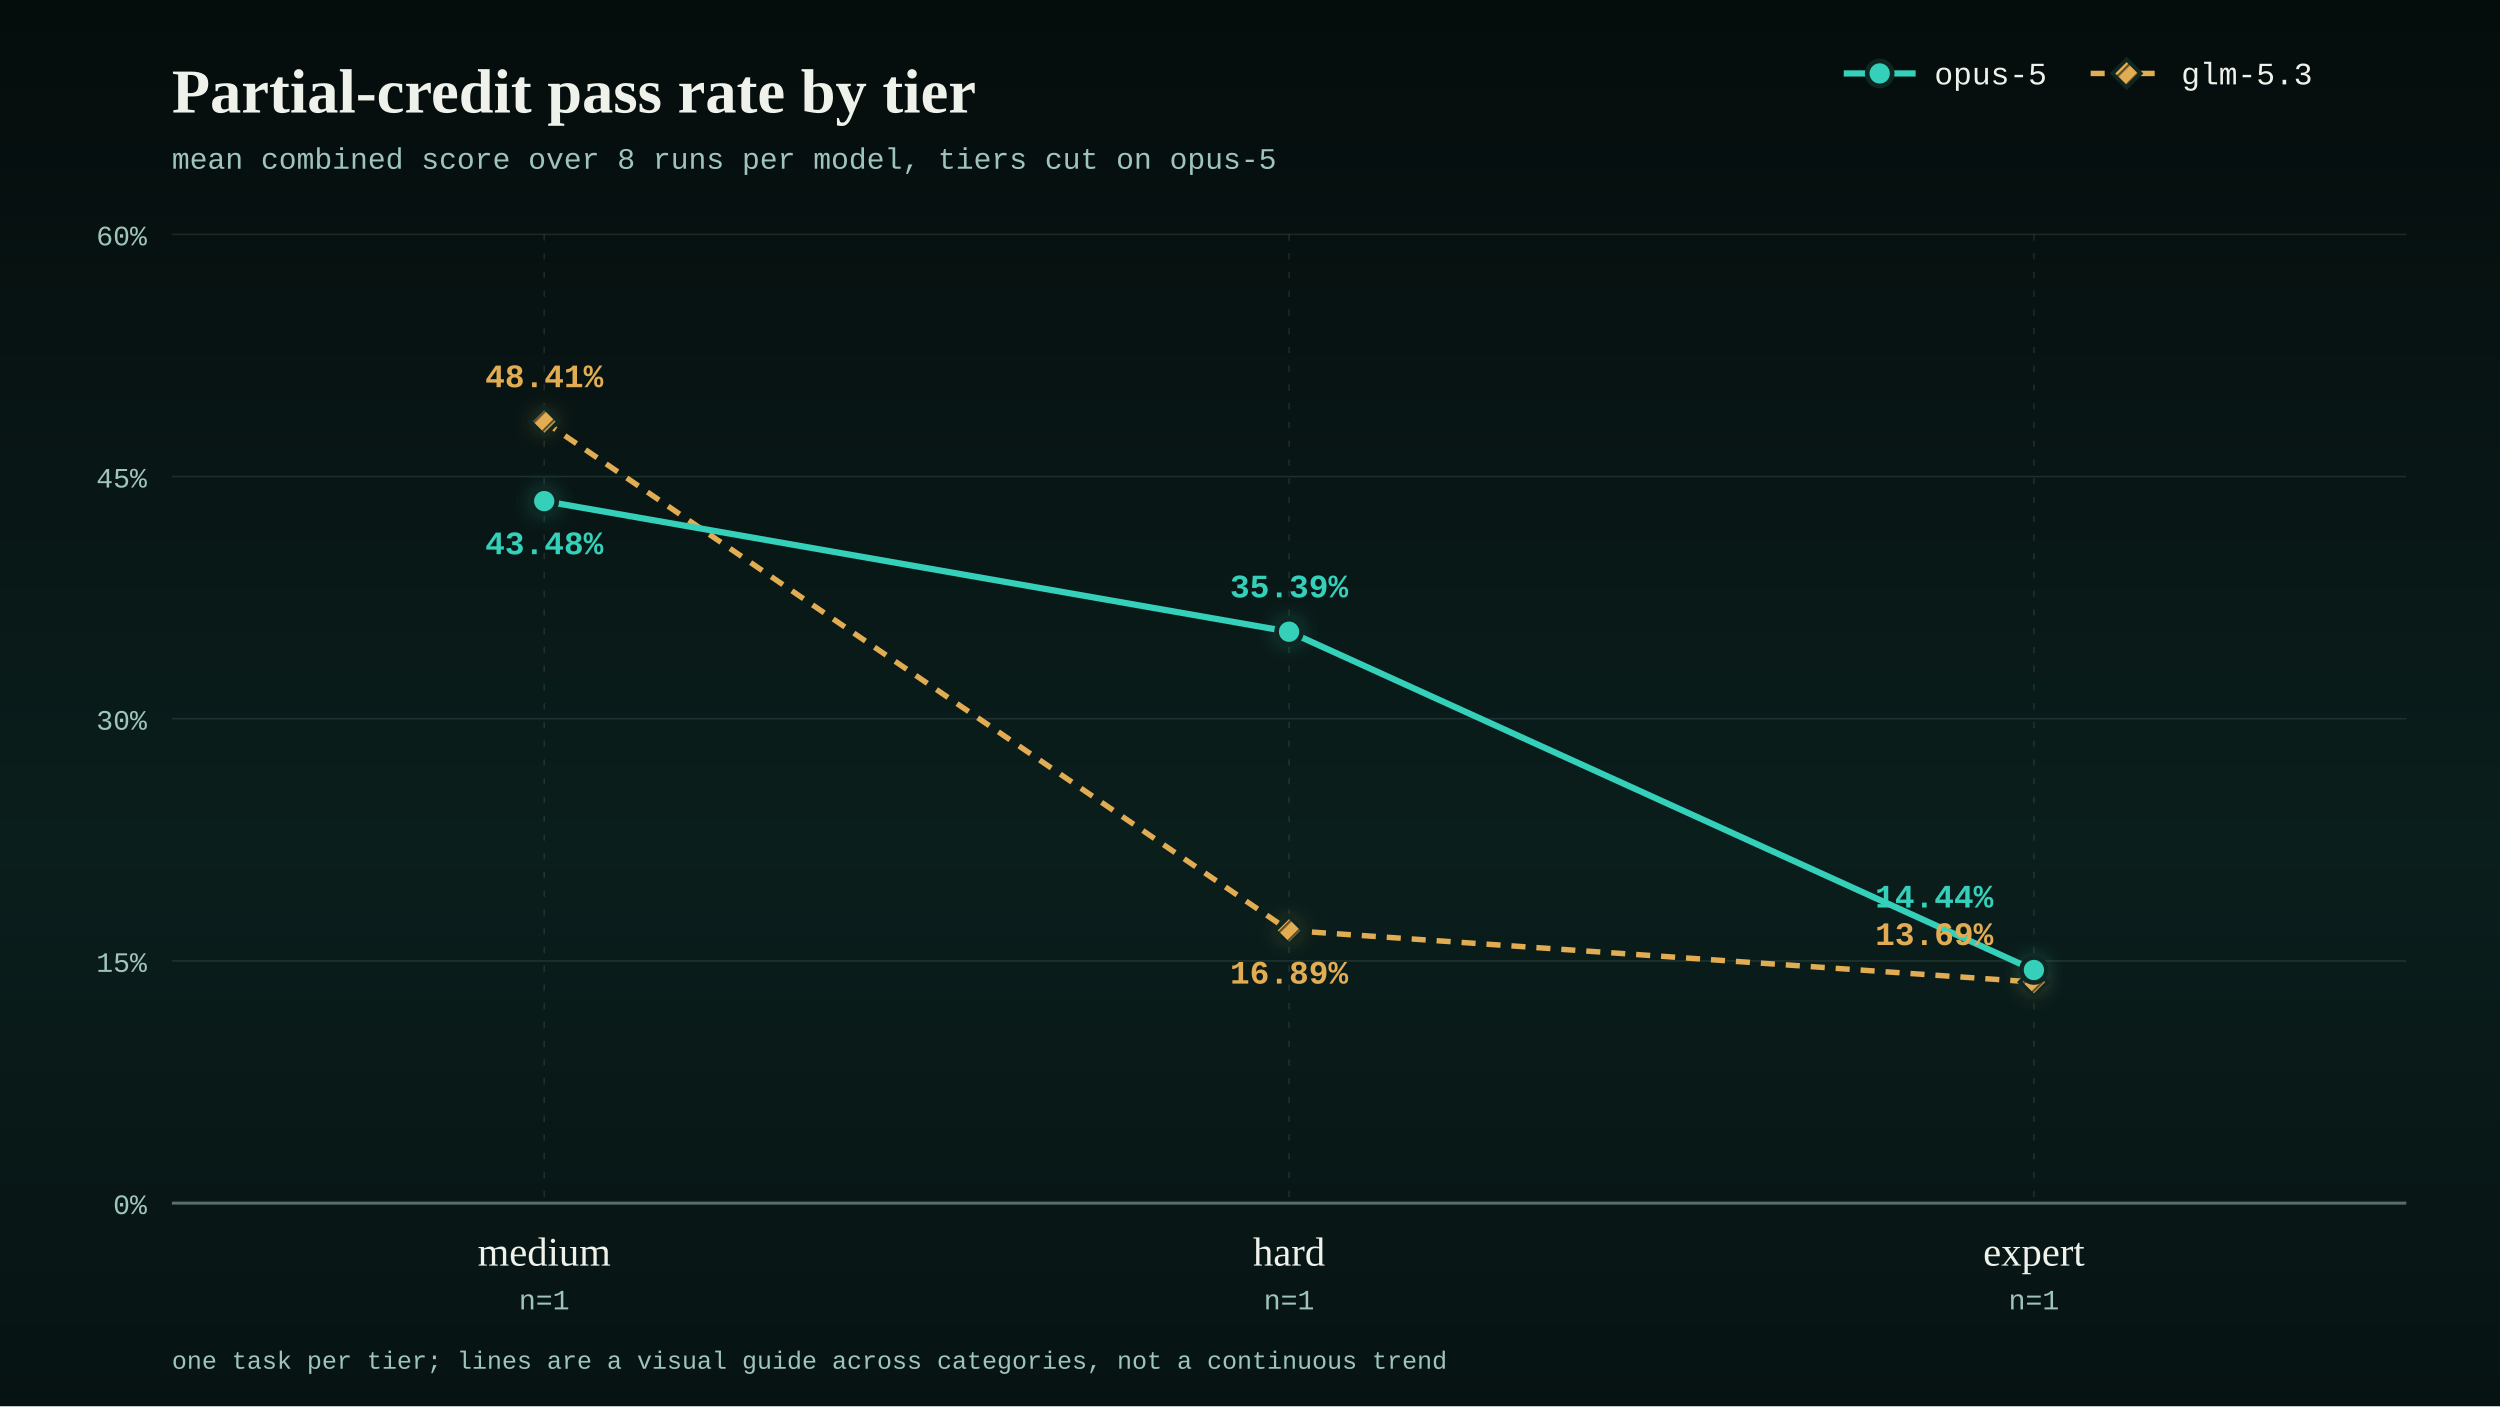
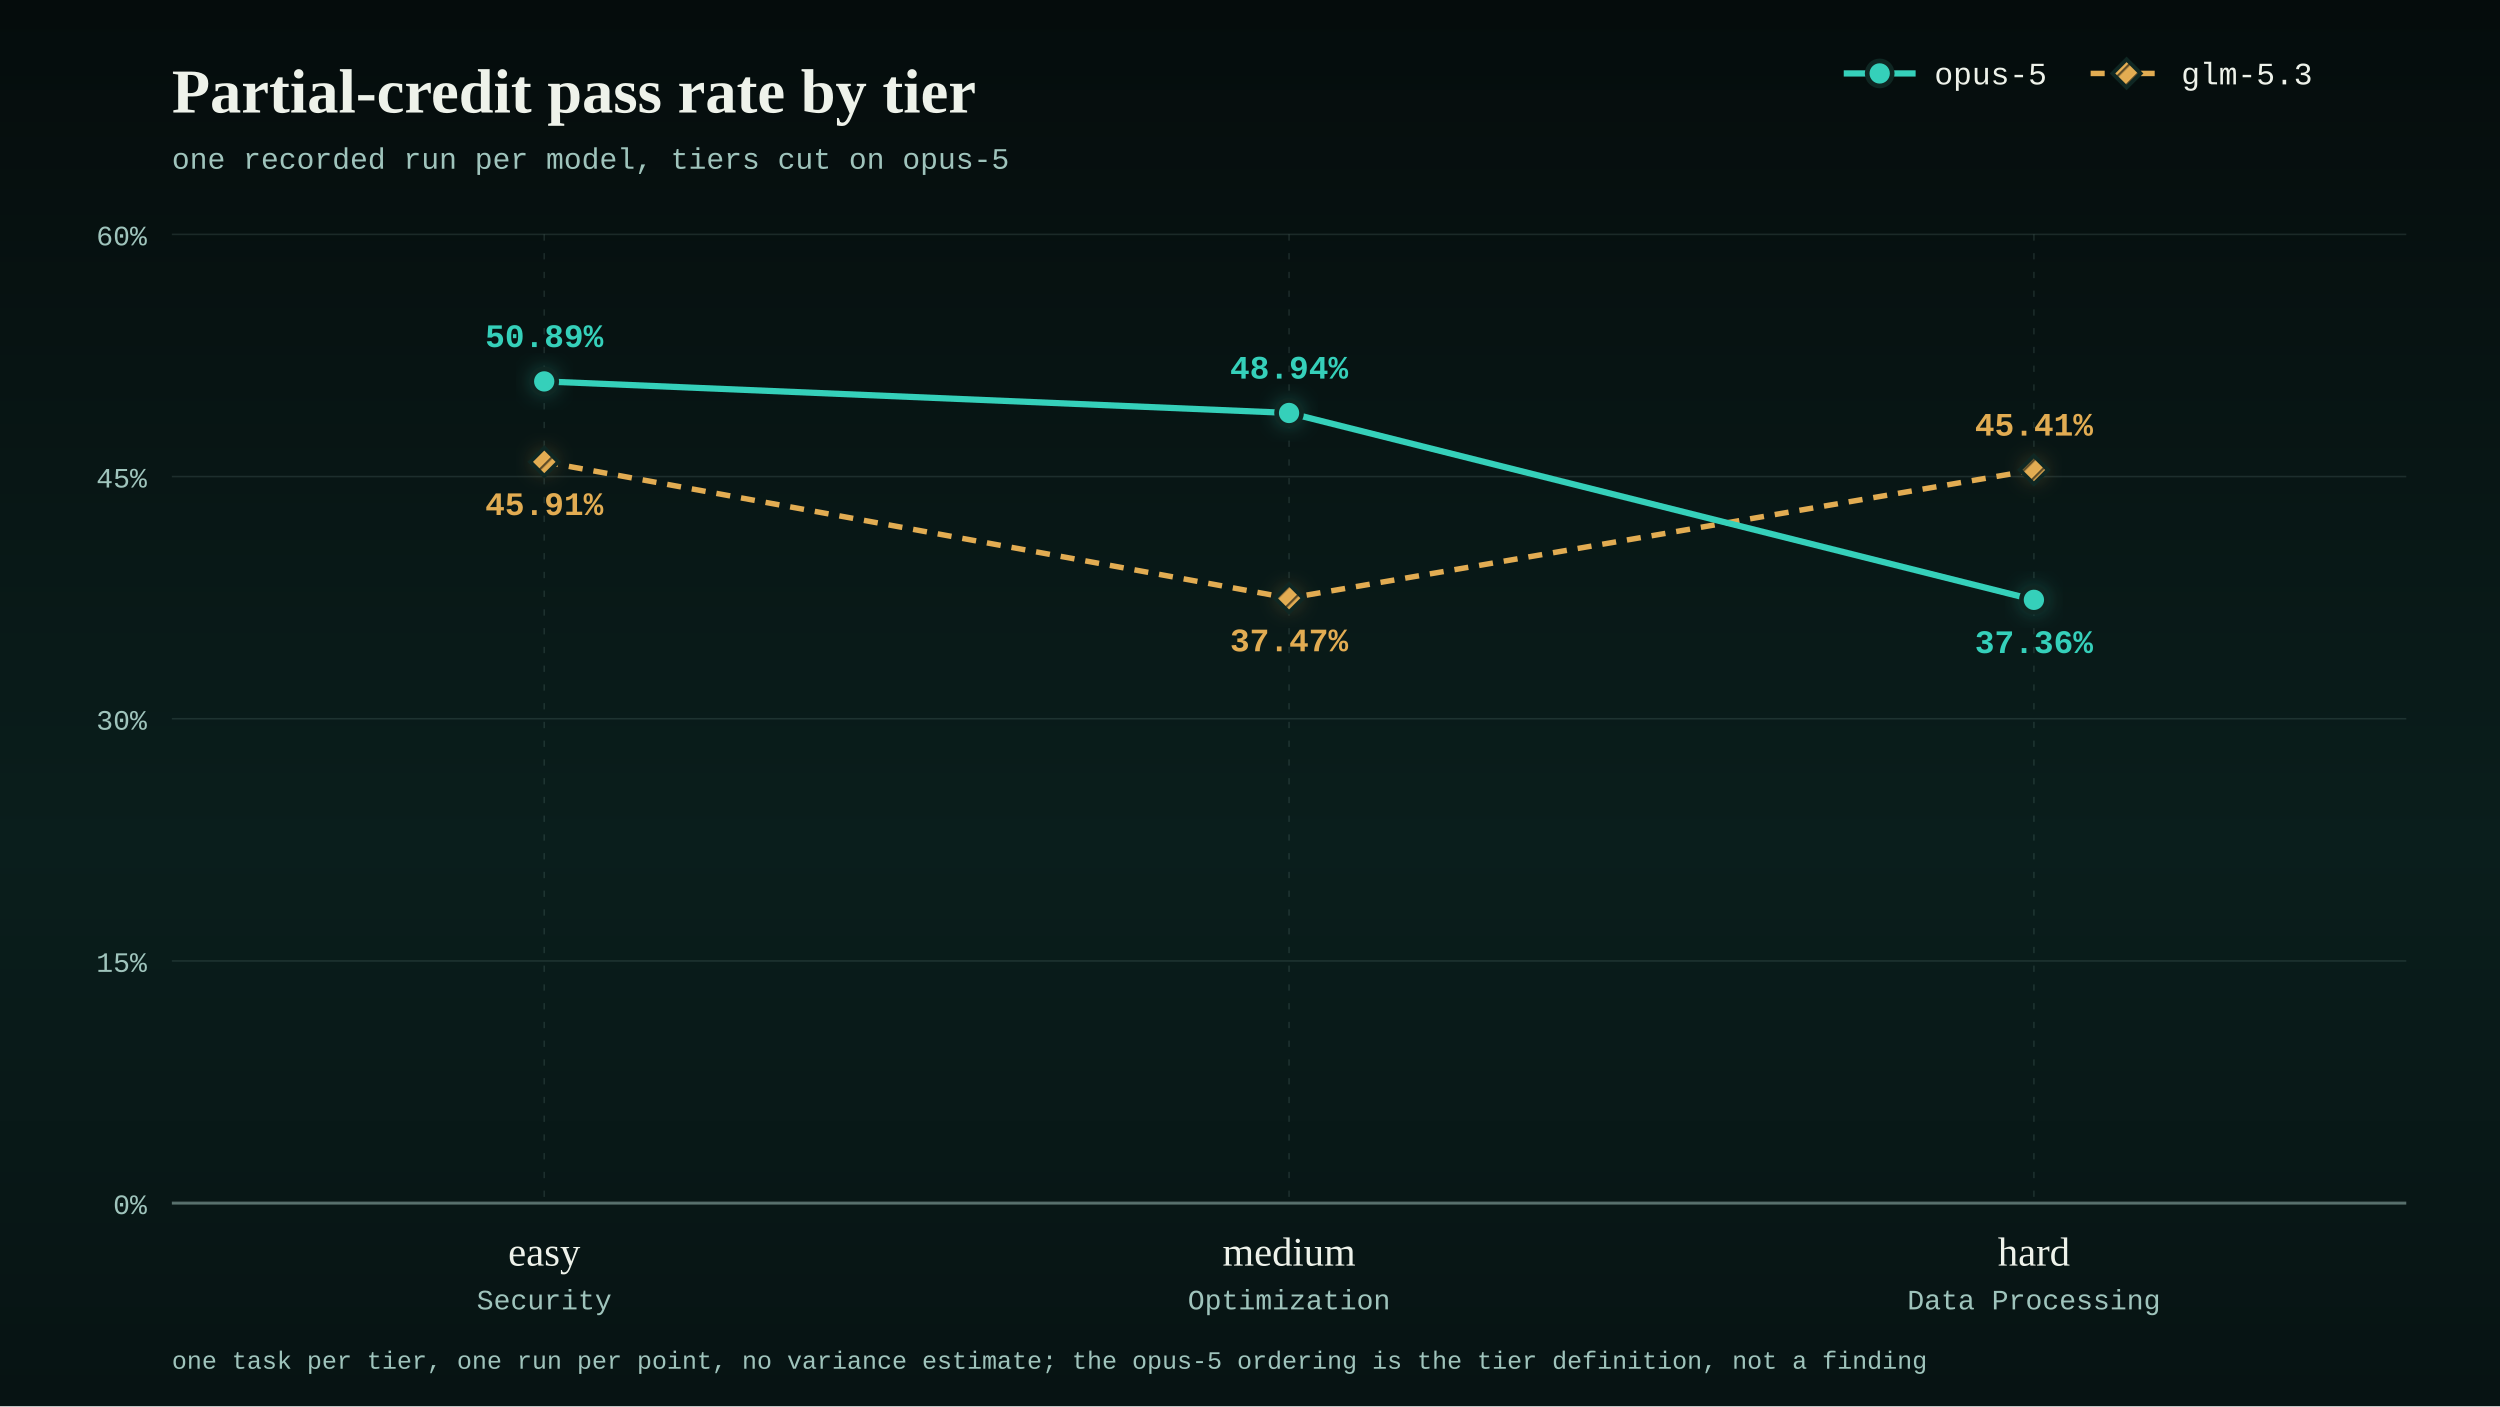
- <svg xmlns="http://www.w3.org/2000/svg" viewBox="0 0 1600 900" width="1600" height="900" role="img" aria-label="Partial-credit pass rate by tier. mean combined score over 8 runs per model, tiers cut on opus-5">
+ <svg xmlns="http://www.w3.org/2000/svg" viewBox="0 0 1600 900" width="1600" height="900" role="img" aria-label="Partial-credit pass rate by tier. one recorded run per model, tiers cut on opus-5">
  <defs>
    <linearGradient id="bg" x1="0" y1="0" x2="0" y2="1">
      <stop offset="0%" stop-color="#050c0c" />
      <stop offset="60%" stop-color="#0a1e1c" />
      <stop offset="100%" stop-color="#071313" />
    </linearGradient>
    <pattern id="hatch" width="8" height="8" patternUnits="userSpaceOnUse" patternTransform="rotate(45)">
      <rect width="8" height="8" fill="#e2ac52" />
      <line x1="0" y1="0" x2="0" y2="8" stroke="rgba(5,12,12,0.55)" stroke-width="3" />
    </pattern>
    <filter id="glow" x="-50%" y="-50%" width="200%" height="200%">
      <feGaussianBlur stdDeviation="6" />
    </filter>
  </defs>
  <rect width="1600" height="900" fill="url(#bg)" />
  <text x="110" y="72" font-family="Georgia, 'Iowan Old Style', 'Times New Roman', ui-serif, serif" font-size="40" font-weight="bold" fill="#eef2ea">Partial-credit pass rate by tier</text>
-   <text x="110" y="108" font-family="'JetBrains Mono','SF Mono','Berkeley Mono',ui-monospace,'Courier New',monospace" font-size="19" fill="#9fc4bc">mean combined score over 8 runs per model, tiers cut on opus-5</text>
+   <text x="110" y="108" font-family="'JetBrains Mono','SF Mono','Berkeley Mono',ui-monospace,'Courier New',monospace" font-size="19" fill="#9fc4bc">one recorded run per model, tiers cut on opus-5</text>
  <line x1="1180" y1="47" x2="1226" y2="47" stroke="#35d0ba" stroke-width="4" />
  <circle cx="1203" cy="47" r="8" fill="#35d0ba" stroke="#0f2723" stroke-width="3" />
  <text x="1238" y="54" font-family="'JetBrains Mono','SF Mono','Berkeley Mono',ui-monospace,'Courier New',monospace" font-size="20" fill="#eef2ea">opus-5</text>
  <line x1="1338" y1="47" x2="1384" y2="47" stroke="#e2ac52" stroke-width="3.5" stroke-dasharray="9 7" />
  <polygon points="1361,38 1370,47 1361,56 1352,47" fill="url(#hatch)" stroke="#0f2723" stroke-width="2.5" />
  <text x="1396" y="54" font-family="'JetBrains Mono','SF Mono','Berkeley Mono',ui-monospace,'Courier New',monospace" font-size="20" fill="#eef2ea">glm-5.3</text>
  <line x1="110" y1="770.0" x2="1540" y2="770.0" stroke="rgba(190,225,218,0.12)" stroke-width="1" />
  <text x="94" y="777.0" text-anchor="end" font-family="'JetBrains Mono','SF Mono','Berkeley Mono',ui-monospace,'Courier New',monospace" font-size="18" fill="#9fc4bc">0%</text>
  <line x1="110" y1="615.0" x2="1540" y2="615.0" stroke="rgba(190,225,218,0.12)" stroke-width="1" />
  <text x="94" y="622.0" text-anchor="end" font-family="'JetBrains Mono','SF Mono','Berkeley Mono',ui-monospace,'Courier New',monospace" font-size="18" fill="#9fc4bc">15%</text>
  <line x1="110" y1="460.0" x2="1540" y2="460.0" stroke="rgba(190,225,218,0.12)" stroke-width="1" />
  <text x="94" y="467.0" text-anchor="end" font-family="'JetBrains Mono','SF Mono','Berkeley Mono',ui-monospace,'Courier New',monospace" font-size="18" fill="#9fc4bc">30%</text>
  <line x1="110" y1="305.0" x2="1540" y2="305.0" stroke="rgba(190,225,218,0.12)" stroke-width="1" />
  <text x="94" y="312.0" text-anchor="end" font-family="'JetBrains Mono','SF Mono','Berkeley Mono',ui-monospace,'Courier New',monospace" font-size="18" fill="#9fc4bc">45%</text>
  <line x1="110" y1="150.0" x2="1540" y2="150.0" stroke="rgba(190,225,218,0.12)" stroke-width="1" />
  <text x="94" y="157.0" text-anchor="end" font-family="'JetBrains Mono','SF Mono','Berkeley Mono',ui-monospace,'Courier New',monospace" font-size="18" fill="#9fc4bc">60%</text>
  <line x1="110" y1="770.0" x2="1540" y2="770.0" stroke="rgba(190,225,218,0.38)" stroke-width="2" />
  <line x1="348.3" y1="150" x2="348.3" y2="770" stroke="rgba(190,225,218,0.12)" stroke-width="1" stroke-dasharray="4 8" />
  <line x1="825.0" y1="150" x2="825.0" y2="770" stroke="rgba(190,225,218,0.12)" stroke-width="1" stroke-dasharray="4 8" />
  <line x1="1301.7" y1="150" x2="1301.7" y2="770" stroke="rgba(190,225,218,0.12)" stroke-width="1" stroke-dasharray="4 8" />
-   <polyline points="348.3,269.8 825.0,595.5 1301.7,628.5" fill="none" stroke="#e2ac52" stroke-width="3.5" stroke-dasharray="9 7" />
-   <polyline points="348.3,320.7 825.0,404.3 1301.7,620.8" fill="none" stroke="#35d0ba" stroke-width="4" />
-   <circle cx="348.3" cy="320.7" r="9" fill="#35d0ba" opacity="0.28" filter="url(#glow)" />
-   <polygon points="348.333,260.763 357.333,269.763 348.333,278.763 339.333,269.763" fill="#e2ac52" opacity="0.28" filter="url(#glow)" />
-   <polygon points="348.333,260.763 357.333,269.763 348.333,278.763 339.333,269.763" fill="url(#hatch)" stroke="#0f2723" stroke-width="2.5" />
-   <circle cx="348.3" cy="320.7" r="8" fill="#35d0ba" stroke="#0f2723" stroke-width="3" />
-   <text x="348.3" y="354.7" text-anchor="middle" font-family="'JetBrains Mono','SF Mono','Berkeley Mono',ui-monospace,'Courier New',monospace" font-size="21" font-weight="bold" fill="#35d0ba">43.48%</text>
-   <text x="348.3" y="247.8" text-anchor="middle" font-family="'JetBrains Mono','SF Mono','Berkeley Mono',ui-monospace,'Courier New',monospace" font-size="21" font-weight="bold" fill="#e2ac52">48.41%</text>
-   <text x="348.3" y="810" text-anchor="middle" font-family="Georgia, 'Iowan Old Style', 'Times New Roman', ui-serif, serif" font-size="26" fill="#eef2ea">medium</text>
-   <text x="348.3" y="838" text-anchor="middle" font-family="'JetBrains Mono','SF Mono','Berkeley Mono',ui-monospace,'Courier New',monospace" font-size="18" fill="#9fc4bc">n=1</text>
-   <circle cx="825.0" cy="404.3" r="9" fill="#35d0ba" opacity="0.28" filter="url(#glow)" />
-   <polygon points="825.0,586.47 834.0,595.47 825.0,604.47 816.0,595.47" fill="#e2ac52" opacity="0.28" filter="url(#glow)" />
-   <polygon points="825.0,586.47 834.0,595.47 825.0,604.47 816.0,595.47" fill="url(#hatch)" stroke="#0f2723" stroke-width="2.5" />
-   <circle cx="825.0" cy="404.3" r="8" fill="#35d0ba" stroke="#0f2723" stroke-width="3" />
-   <text x="825.0" y="382.3" text-anchor="middle" font-family="'JetBrains Mono','SF Mono','Berkeley Mono',ui-monospace,'Courier New',monospace" font-size="21" font-weight="bold" fill="#35d0ba">35.39%</text>
-   <text x="825.0" y="629.5" text-anchor="middle" font-family="'JetBrains Mono','SF Mono','Berkeley Mono',ui-monospace,'Courier New',monospace" font-size="21" font-weight="bold" fill="#e2ac52">16.89%</text>
-   <text x="825.0" y="810" text-anchor="middle" font-family="Georgia, 'Iowan Old Style', 'Times New Roman', ui-serif, serif" font-size="26" fill="#eef2ea">hard</text>
-   <text x="825.0" y="838" text-anchor="middle" font-family="'JetBrains Mono','SF Mono','Berkeley Mono',ui-monospace,'Courier New',monospace" font-size="18" fill="#9fc4bc">n=1</text>
-   <circle cx="1301.7" cy="620.8" r="9" fill="#35d0ba" opacity="0.28" filter="url(#glow)" />
-   <polygon points="1301.667,619.537 1310.667,628.537 1301.667,637.537 1292.667,628.537" fill="#e2ac52" opacity="0.28" filter="url(#glow)" />
-   <polygon points="1301.667,619.537 1310.667,628.537 1301.667,637.537 1292.667,628.537" fill="url(#hatch)" stroke="#0f2723" stroke-width="2.5" />
-   <circle cx="1301.7" cy="620.8" r="8" fill="#35d0ba" stroke="#0f2723" stroke-width="3" />
-   <text x="1275.7" y="580.8" text-anchor="end" font-family="'JetBrains Mono','SF Mono','Berkeley Mono',ui-monospace,'Courier New',monospace" font-size="21" font-weight="bold" fill="#35d0ba">14.44%</text>
-   <text x="1275.7" y="604.8" text-anchor="end" font-family="'JetBrains Mono','SF Mono','Berkeley Mono',ui-monospace,'Courier New',monospace" font-size="21" font-weight="bold" fill="#e2ac52">13.69%</text>
-   <text x="1301.7" y="810" text-anchor="middle" font-family="Georgia, 'Iowan Old Style', 'Times New Roman', ui-serif, serif" font-size="26" fill="#eef2ea">expert</text>
-   <text x="1301.7" y="838" text-anchor="middle" font-family="'JetBrains Mono','SF Mono','Berkeley Mono',ui-monospace,'Courier New',monospace" font-size="18" fill="#9fc4bc">n=1</text>
-   <text x="110" y="876" font-family="'JetBrains Mono','SF Mono','Berkeley Mono',ui-monospace,'Courier New',monospace" font-size="16" fill="#9fc4bc">one task per tier; lines are a visual guide across categories, not a continuous trend</text>
+   <polyline points="348.3,295.6 825.0,382.8 1301.7,300.8" fill="none" stroke="#e2ac52" stroke-width="3.5" stroke-dasharray="9 7" />
+   <polyline points="348.3,244.1 825.0,264.3 1301.7,383.9" fill="none" stroke="#35d0ba" stroke-width="4" />
+   <circle cx="348.3" cy="244.1" r="9" fill="#35d0ba" opacity="0.28" filter="url(#glow)" />
+   <polygon points="348.333,286.597 357.333,295.597 348.333,304.597 339.333,295.597" fill="#e2ac52" opacity="0.28" filter="url(#glow)" />
+   <polygon points="348.333,286.597 357.333,295.597 348.333,304.597 339.333,295.597" fill="url(#hatch)" stroke="#0f2723" stroke-width="2.5" />
+   <circle cx="348.3" cy="244.1" r="8" fill="#35d0ba" stroke="#0f2723" stroke-width="3" />
+   <text x="348.3" y="222.1" text-anchor="middle" font-family="'JetBrains Mono','SF Mono','Berkeley Mono',ui-monospace,'Courier New',monospace" font-size="21" font-weight="bold" fill="#35d0ba">50.89%</text>
+   <text x="348.3" y="329.6" text-anchor="middle" font-family="'JetBrains Mono','SF Mono','Berkeley Mono',ui-monospace,'Courier New',monospace" font-size="21" font-weight="bold" fill="#e2ac52">45.91%</text>
+   <text x="348.3" y="810" text-anchor="middle" font-family="Georgia, 'Iowan Old Style', 'Times New Roman', ui-serif, serif" font-size="26" fill="#eef2ea">easy</text>
+   <text x="348.3" y="838" text-anchor="middle" font-family="'JetBrains Mono','SF Mono','Berkeley Mono',ui-monospace,'Courier New',monospace" font-size="18" fill="#9fc4bc">Security</text>
+   <circle cx="825.0" cy="264.3" r="9" fill="#35d0ba" opacity="0.28" filter="url(#glow)" />
+   <polygon points="825.0,373.81 834.0,382.81 825.0,391.81 816.0,382.81" fill="#e2ac52" opacity="0.28" filter="url(#glow)" />
+   <polygon points="825.0,373.81 834.0,382.81 825.0,391.81 816.0,382.81" fill="url(#hatch)" stroke="#0f2723" stroke-width="2.5" />
+   <circle cx="825.0" cy="264.3" r="8" fill="#35d0ba" stroke="#0f2723" stroke-width="3" />
+   <text x="825.0" y="242.3" text-anchor="middle" font-family="'JetBrains Mono','SF Mono','Berkeley Mono',ui-monospace,'Courier New',monospace" font-size="21" font-weight="bold" fill="#35d0ba">48.94%</text>
+   <text x="825.0" y="416.8" text-anchor="middle" font-family="'JetBrains Mono','SF Mono','Berkeley Mono',ui-monospace,'Courier New',monospace" font-size="21" font-weight="bold" fill="#e2ac52">37.47%</text>
+   <text x="825.0" y="810" text-anchor="middle" font-family="Georgia, 'Iowan Old Style', 'Times New Roman', ui-serif, serif" font-size="26" fill="#eef2ea">medium</text>
+   <text x="825.0" y="838" text-anchor="middle" font-family="'JetBrains Mono','SF Mono','Berkeley Mono',ui-monospace,'Courier New',monospace" font-size="18" fill="#9fc4bc">Optimization</text>
+   <circle cx="1301.7" cy="383.9" r="9" fill="#35d0ba" opacity="0.28" filter="url(#glow)" />
+   <polygon points="1301.667,291.763 1310.667,300.763 1301.667,309.763 1292.667,300.763" fill="#e2ac52" opacity="0.28" filter="url(#glow)" />
+   <polygon points="1301.667,291.763 1310.667,300.763 1301.667,309.763 1292.667,300.763" fill="url(#hatch)" stroke="#0f2723" stroke-width="2.5" />
+   <circle cx="1301.7" cy="383.9" r="8" fill="#35d0ba" stroke="#0f2723" stroke-width="3" />
+   <text x="1301.7" y="417.9" text-anchor="middle" font-family="'JetBrains Mono','SF Mono','Berkeley Mono',ui-monospace,'Courier New',monospace" font-size="21" font-weight="bold" fill="#35d0ba">37.36%</text>
+   <text x="1301.7" y="278.8" text-anchor="middle" font-family="'JetBrains Mono','SF Mono','Berkeley Mono',ui-monospace,'Courier New',monospace" font-size="21" font-weight="bold" fill="#e2ac52">45.41%</text>
+   <text x="1301.7" y="810" text-anchor="middle" font-family="Georgia, 'Iowan Old Style', 'Times New Roman', ui-serif, serif" font-size="26" fill="#eef2ea">hard</text>
+   <text x="1301.7" y="838" text-anchor="middle" font-family="'JetBrains Mono','SF Mono','Berkeley Mono',ui-monospace,'Courier New',monospace" font-size="18" fill="#9fc4bc">Data Processing</text>
+   <text x="110" y="876" font-family="'JetBrains Mono','SF Mono','Berkeley Mono',ui-monospace,'Courier New',monospace" font-size="16" fill="#9fc4bc">one task per tier, one run per point, no variance estimate; the opus-5 ordering is the tier definition, not a finding</text>
</svg>
